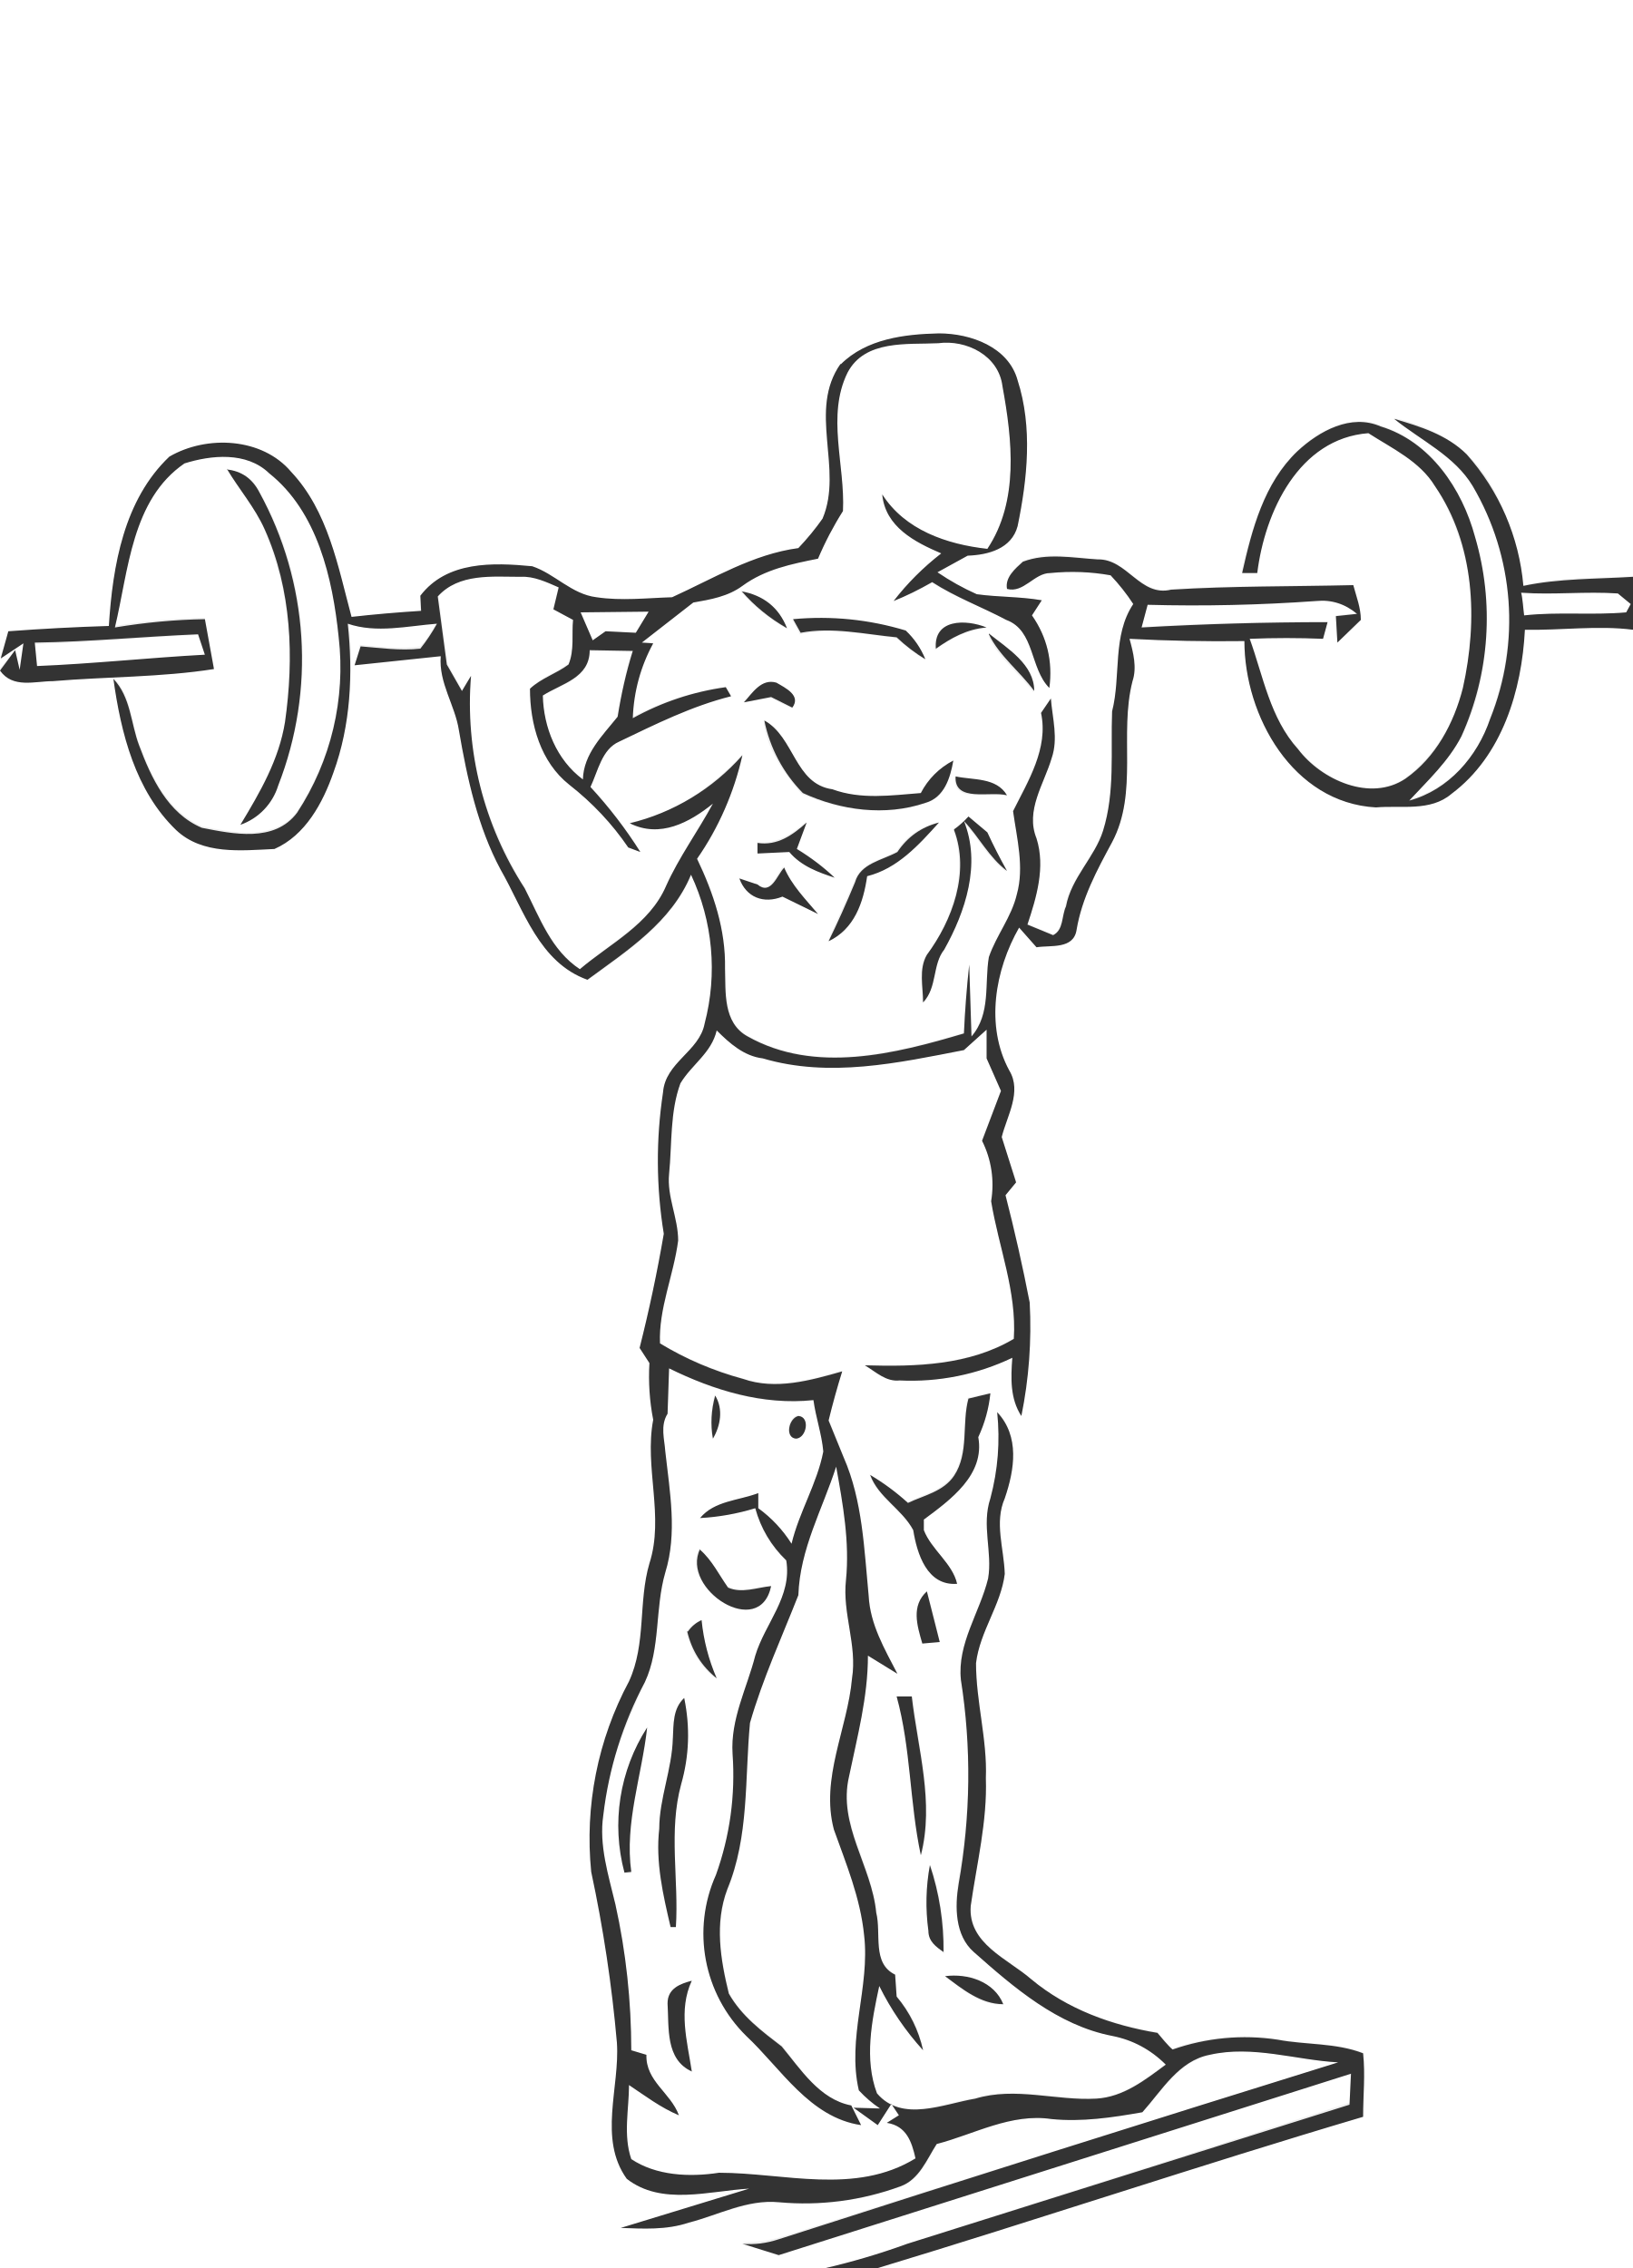
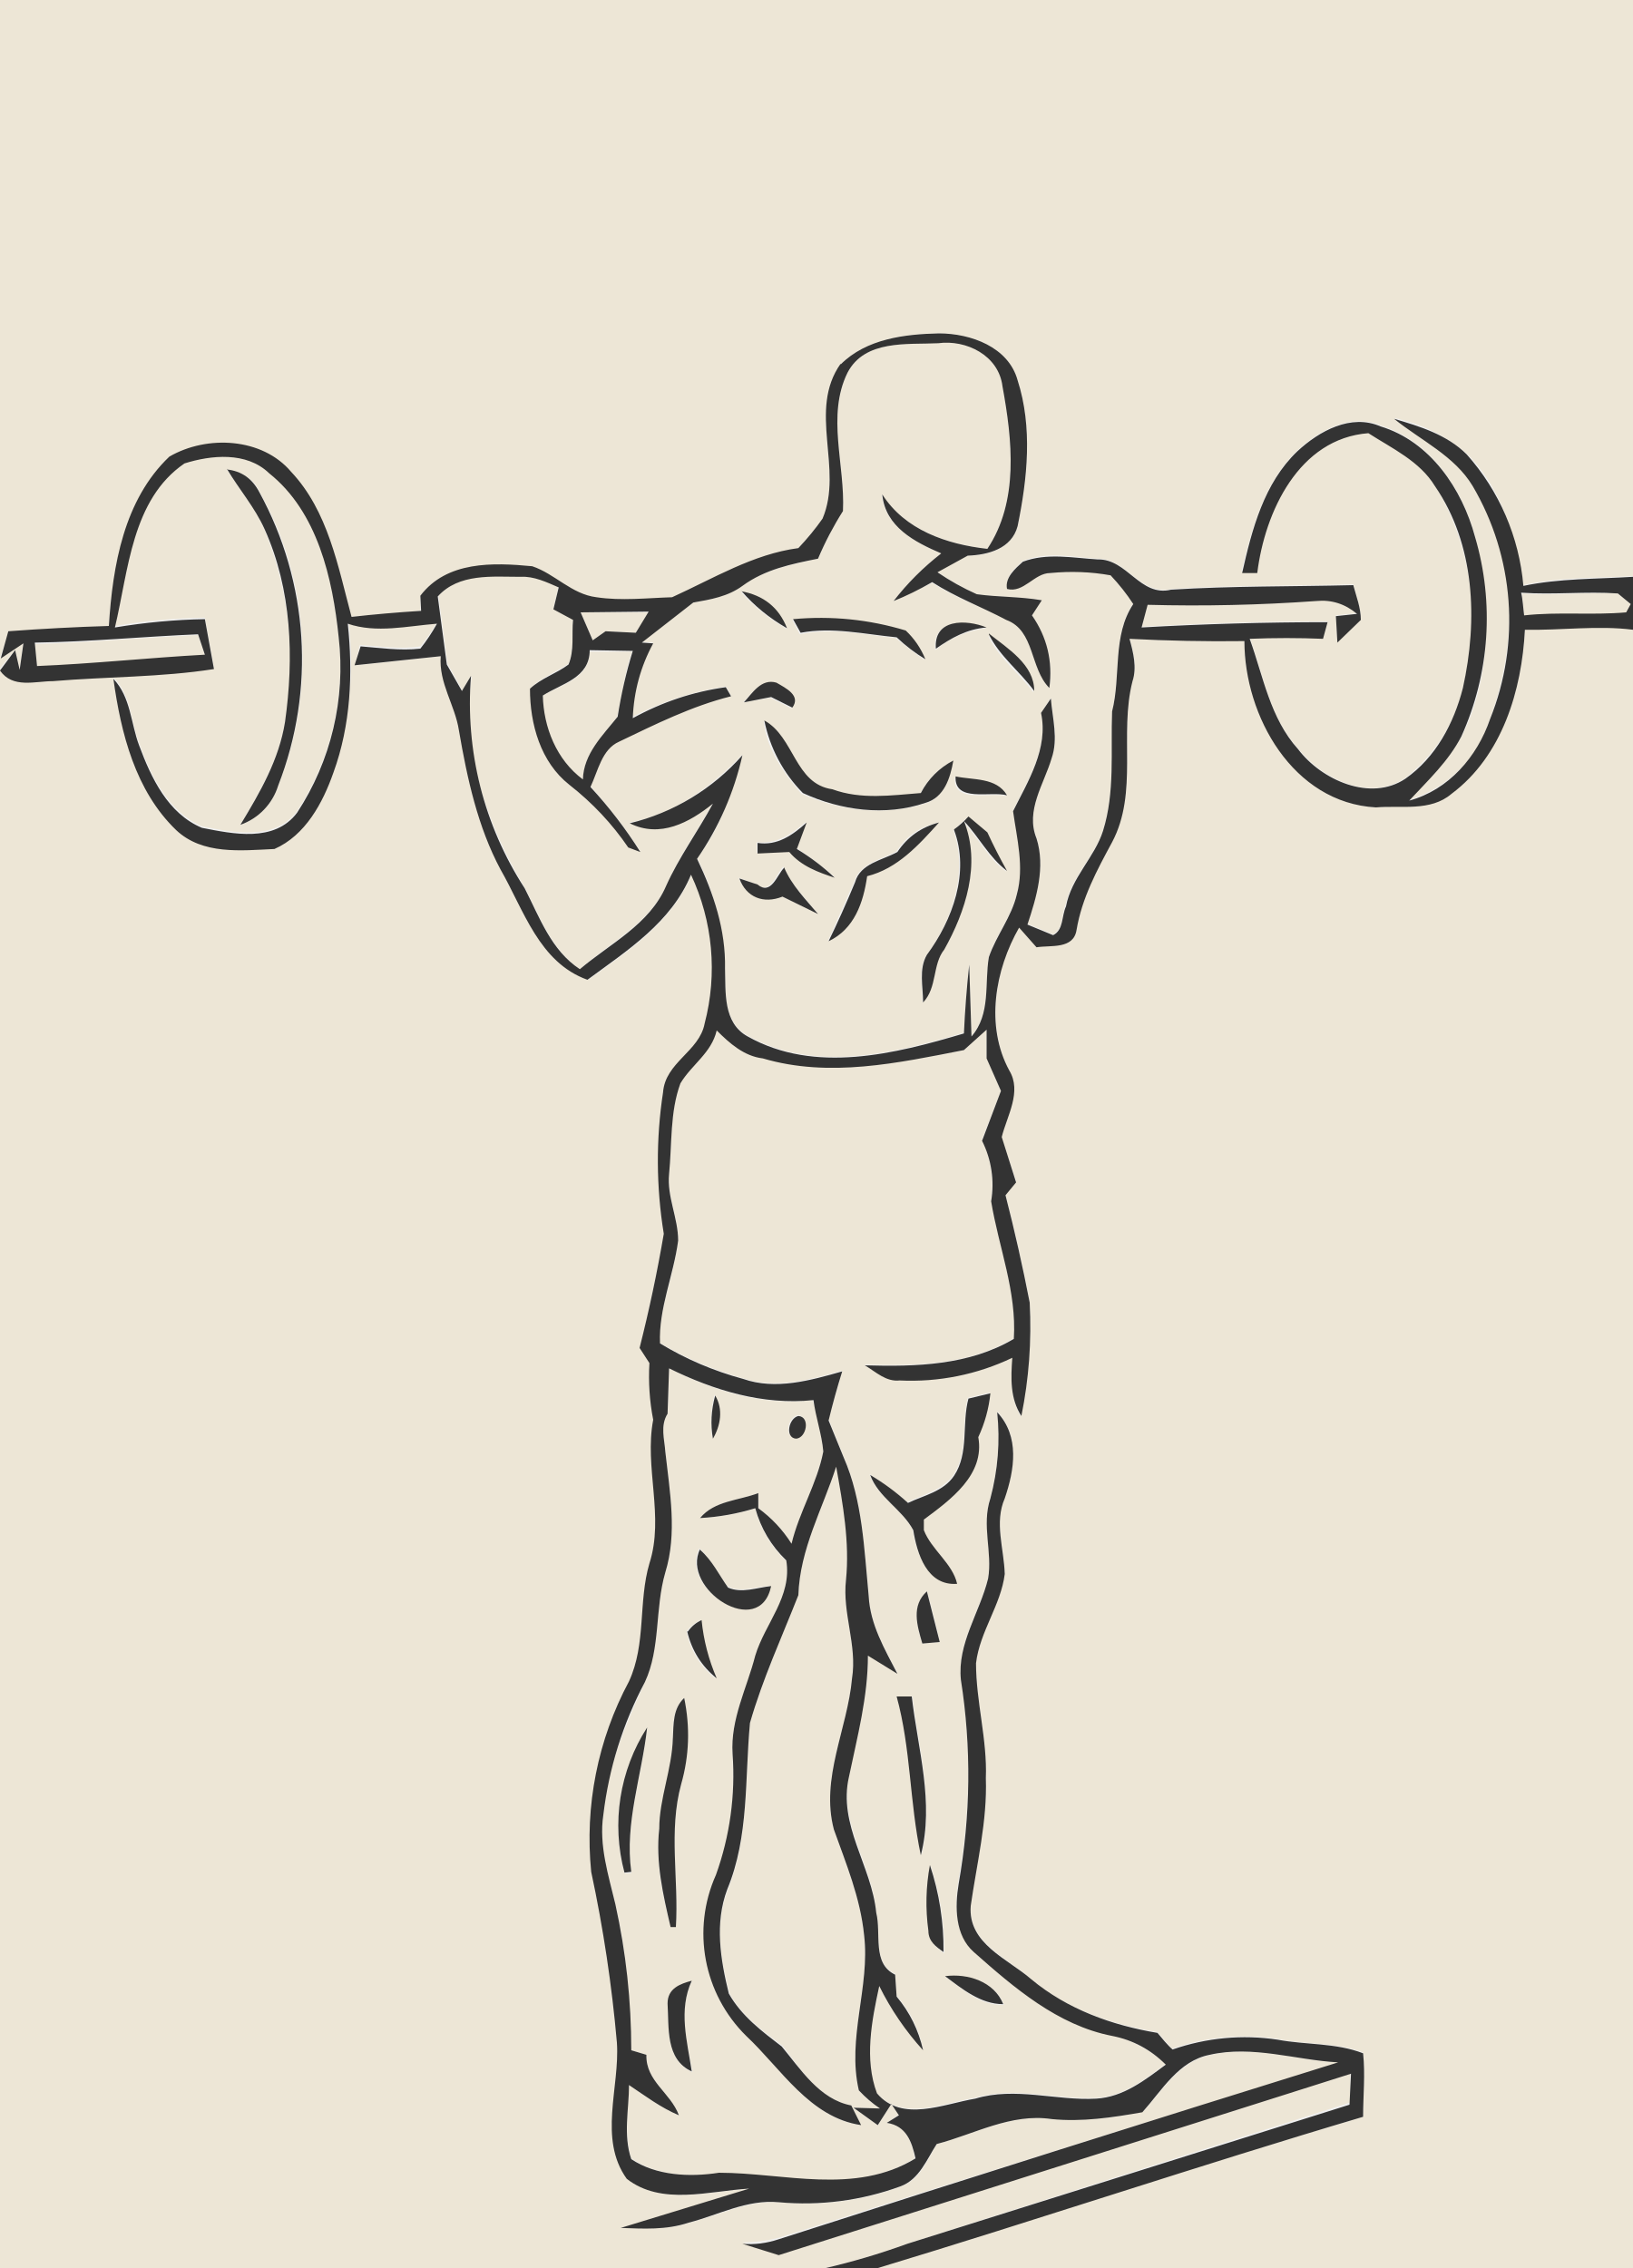
<svg xmlns="http://www.w3.org/2000/svg" width="288" height="400" viewBox="0 0 216 300">
-   <g fill="#FFF">
+   <g fill="#EDE6D6">
    <path d="M0 0h216v76.2c-4.8.3-9.8.1-14.5 1.2-1-6.3-2.9-12.9-7.5-17.4a21 21 0 0 0-9.6-4.7c3.6 2.9 8 4.8 10.4 8.9 6 9 6 20.9 2.3 30.8a16 16 0 0 1-10.7 10.8c2.5-2.7 5.2-5.2 7-8.5 4-8.1 3.8-17.7 1.7-26.4-1.7-6.3-5.9-12.5-12.4-14.6-4-1.7-8.2.6-11.1 3.3-4.4 4.2-6 10.3-7.4 16h2c1-8 5.6-17.7 14.8-18.4 3.1 2 6.7 3.7 8.8 7a34 34 0 0 1 3.7 26.7 21 21 0 0 1-7.6 12c-4.7 3.2-11 .2-14.2-3.9-3.7-4-4.6-9.6-6.4-14.7l9.7.1.6-2.2q-12.3 0-24.6.7l.8-3q11.1.3 22.3-.5c2-.4 3.8.5 5.4 1.7l-2.8.3.2 3.5 3.1-3c0-1.6-.6-3-1-4.6-8 .2-16 .1-24 .6-4.2 1-6-4.1-9.9-4-3.2-.2-6.6-1-9.8.3-1 .9-2.4 2-2 3.6 2 .6 3.5-2.1 5.6-2q4-.6 8 .2 1.6 1.8 3 3.8c-2.8 4.2-1.6 9.5-2.8 14.2-.1 5.3.4 10.7-1.2 15.8-1.1 3.5-4.2 6.2-5 10-.5 1.3-.2 3-1.6 3.8l-3.4-1.4c1.2-3.6 2.4-7.6 1.2-11.4-1.5-3.7 1-7.2 2-10.6 1-2.6.1-5.3-.1-7.9l-1.3 2c1 4.6-1.7 8.8-3.7 12.9.6 3.6 1.6 7.4.5 11-.7 3-2.7 5.4-3.7 8.3-.6 3.5.3 7.5-2.3 10.5l-.3-9.5q-.5 4.5-.7 9.1c-9.1 2.7-19.7 5.4-28.6.4-3.3-1.8-2.9-5.9-3-9q-.2-7.6-3.7-14.5c3.2-4 4.6-8.9 6-13.7-4 4.2-9 7.9-14.9 9 4 2 7.9-.1 11-2.6-2 3.7-4.5 7.1-6.2 11-2.2 5-7.5 7.5-11.4 11-3.8-2.6-5.3-7-7.3-10.8-5-8.3-8.4-18.2-7-28-.4.4-1 1.4-1.2 2l-2-3.6-1.2-9c2.7-3 7-2.6 10.8-2.6 1.8-.1 3.5.7 5 1.4 0 .7-.5 2.2-.6 2.9l2.6 1.4c-.2 2 .2 4-.6 5.9-1.6 1.1-3.6 1.8-5 3.2 0 4.6 1.3 9.6 5 12.7q4.6 3.6 8 8.3l1.5.6q-3-4.6-6.6-8.6c1-2.1 1.5-5 3.8-6 4.8-2.3 9.6-4.7 14.8-6l-.7-1.2q-6.5 1-12.3 4 0-5.1 2.7-9.8l-1.5-.1 6.8-5.2c2.3-.4 4.6-.8 6.5-2.3 3-2 6.5-2.8 10-3.5q1.4-3.3 3.3-6.4c.3-6-2.2-12.5.6-18.2 2.3-4.4 7.9-3.7 12-4 3.7-.4 8 1.7 8.5 5.7 1.3 7.1 2.2 15.3-2 21.6-5.4-.6-10.8-2.5-14-7.2.5 4.3 4.4 6.3 7.9 7.8q-3.6 2.8-6.3 6.3l5.1-2.4c3.1 2 6.6 3.2 9.8 4.8 3.8 1.5 3.1 6.4 5.7 9.1q.7-5.2-2.3-9.6l1.2-2c-2.8-.5-5.6-.4-8.5-.8q-2.7-1.2-5.3-3l4-2.1c2.8 0 5.9-.9 6.7-3.9 1.3-6.3 2-13 0-19.3-1.2-4.4-6.2-6.2-10.4-6.2-4.5.1-9.6.7-13 4.1-4.4 6.2.4 14-2.4 20.5q-1.5 2-3.2 3.8c-6 1-11.2 4.1-16.7 6.6-3.3.1-6.7.4-10 0S73.4 76 70.4 75c-5.2-.5-11.3-.7-14.8 3.8v2l-9.2.8c-1.7-6.6-3-13.9-7.9-19-3.8-4.6-11.2-5-16-2-6 5.6-7.6 14.4-8.1 22.2l-13.2.8L0 87l3.1-2-.5 3.5L2 86l-2 2.4C1.7 91 4.6 90 7 89.9c7.1-.7 14.3-.5 21.3-1.6l-1.2-6.6q-6 .1-11.9 1.1c1.8-7.5 2.1-16.9 9.2-21.7 3.5-1 8.2-1.6 11.2 1.3 6.4 5.1 8.4 13.9 9.2 21.7a35 35 0 0 1-5.5 23.2c-3 4-8.5 2.8-12.6 2-4.5-2-6.7-6.6-8.3-11-1.1-2.8-1-6.3-3.4-8.7 1 7.2 3 14.8 8.4 20 3.4 3.3 8.5 2.7 12.9 2.5 4.1-1.8 6.4-6 7.8-10.1a45 45 0 0 0 2-19.8c3.7 1.4 7.8.4 11.7.1q-1 1.8-2.2 3.2c-2.7.4-5.3 0-8-.2L47 88l11.4-1.2c-.3 3.5 1.9 6.5 2.4 9.8 1 6.3 2.4 12.7 5.5 18.4 3 5.4 5 12.3 11.5 14.6 5.3-3.8 11.1-7.6 13.7-14a29 29 0 0 1 1.8 19.8c-.7 3.7-5.2 5.2-5.6 9-.6 6.3-1 12.6.2 18.8q-1.5 7.6-3.2 15.1l1.3 2q-.2 3.8.5 7.5c-1.2 6.3 1.4 12.8-.5 19-1.5 5.1-.4 10.7-2.7 15.6a44 44 0 0 0-5 25.2q2.4 11.2 3.4 22.5c.4 6-2.5 12.8 1.3 18.1 4.5 3.6 10.9 1.6 16.2 1.3q-8.5 2.8-17 5.2c3 0 6 .3 9-.7 4-1 7.7-3 11.9-2.7q8.3.8 16.1-2.1c2.5-.9 3.5-3.5 4.7-5.6 5-1.3 9.9-4.1 15.2-3.3q6 .4 12.1-1c2.6-2.8 4.8-6.7 9-7.5 5.6-1.3 11.3.7 17 1Q140 284.3 103 296q-2.4.6-4.8.6l4.8 1.5 75.6-24v4L120 296.8q-5.5 2-11.2 3.3H0zm30 62.1c1.7 2.7 3.8 5.1 5 8a46 46 0 0 1 2.7 25.4c-.8 5-3.4 9.3-5.9 13.6a8 8 0 0 0 5-5.2c5-12.4 4.2-27.2-2.5-38.9-.8-1.8-2.5-2.6-4.3-2.9m68 16.2q2.7 3 6.1 4.9a8 8 0 0 0-6-4.9m6.7 3.7 1 1.9c4.2-.9 8.5 0 12.7.5q1.8 1.5 3.8 2.9-1-2.3-2.6-3.8-7.3-2.2-15-1.5m19 4q2.9-2.4 6.7-2.9c-2.7-1.1-7.1-1.2-6.7 2.8m7-1.8c1.4 3 4.1 4.9 6 7.5 0-3.5-3.5-5.6-6-7.5m-32.4 8.8 3.6-.6 2.8 1.4c1.2-1.6-.9-2.6-2.1-3.3-2-.6-3.2 1.4-4.3 2.5m2.7 2.5c.4 3.7 2.7 6.9 5 9.6 5 2.2 11 3 16.3 1.3 2.5-.7 3.3-3.3 3.7-5.6q-2.8 1.4-4.3 4.3c-3.9.3-8 .9-11.7-.4-5-.8-5-7-9-9.2m25.3 7.4c-.3 3.6 4.6 1.9 6.8 2.5-1.4-2.4-4.5-2-6.8-2.5m-.2 7c2 5.7-.2 12-3.6 16.6-1.1 1.9-.4 4.2-.5 6.2 2-1.9 1.2-4.9 2.8-6.9 2.8-5 5-11.3 2.6-17 2 2.1 3.3 4.9 5.7 6.6l-2.6-5-2.5-2.2zm-26 1.6v1.4l4.3-.3c1.5 2 3.8 2.8 6 3.5q-2.4-2.1-5-3.8l1.2-3.5c-1.9 1.7-4 3-6.5 2.7m18.5 1.2c-2 1.1-4.9 1.6-5.6 4l-3.5 7.9c3.4-1.6 4.6-5.2 5-8.7 4.1-1 6.9-4 9.6-7q-3.6.8-5.5 3.8m-15 2c-.9 1-1.7 3.8-3.5 2.4l-2.4-.9c1 2.5 3.2 3.3 5.6 2.4l4.8 2.3c-1.6-2-3.4-3.8-4.5-6.1" />
    <path d="M201.3 78.5c4.2.3 8.5-.2 12.7 0l1.7 1.4-.6 1.2c-4.5.4-9 0-13.5.4zM76.8 81h9l-1.7 2.7-4-.2-1.7 1.2zm125 2.1c4.7.1 9.4-.6 14.2 0V300H115.8c21.6-6.5 42.9-13.7 64.5-20 0-2.9.3-5.7 0-8.5-3.6-1.4-7.6-1-11.3-1.8a29 29 0 0 0-14 1.3l-1.9-2.2c-6-1-12-3-16.7-7-3.1-2.8-8.4-4.8-8-9.8.8-5.6 2.2-11.2 2-16.9.2-5.1-1.3-10-1.3-15.2.5-4.2 3.3-7.7 3.8-11.9-.1-3.3-1.4-6.7 0-9.9 1.3-3.8 2-8.2-1-11.4q.6 5.8-.9 11.4c-1.2 3.5.3 7.1-.3 10.6-1.1 4.5-4.1 8.6-3.6 13.4q2.1 13.4-.4 27c-.4 3-.4 6.8 2.1 9 5.3 4.8 11 9.7 18.3 11.1q4 1 7.1 3.8c-2.7 2-5.6 4.3-9.1 4.5-5.4.3-10.8-1.6-16.2 0-4.2.7-9.6 3.2-13-.7-1.7-4.5-.5-9.6.4-14.2q2.3 4.6 5.8 8.5-.8-4-3.5-7.1l-.2-2.9c-3.1-1.5-1.8-5.4-2.5-8.2-.5-6.2-5-11.6-3.6-18 1-5.3 2.6-10.5 2.5-16l3.9 2.4c-1.7-3.2-3.6-6.5-3.8-10.3-.6-6.2-.8-12.5-3.3-18.3l-2-5 1.8-6.4c-4.2 1.2-8.8 2.5-13.2 1a46 46 0 0 1-11-4.7c0-4.6 2-9 2.5-13.6 0-3-1.5-5.8-1.2-8.9.4-4 .1-8.1 1.5-12 1.5-2.3 4.1-4 4.8-7 1.7 1.8 3.6 3.5 6.1 3.8 8.8 2.6 17.9.6 26.6-1l3-2.8v3.8l1.9 4.4-2.5 6.4a14 14 0 0 1 1.2 8c1 6.2 3.4 12 3 18.3-5.9 3.6-13 3.7-19.7 3.5 1.5.9 2.8 2.2 4.6 2q7.8.5 15-3c-.3 2.7-.4 5.4 1 7.8q1.6-7.5 1.2-15.1-1.4-7.2-3.2-14.2l1.4-1.8-2-5.9c.8-2.8 2.8-6 1-8.8-3-6-1.8-13.3 1.4-19l2.3 2.7c1.9-.2 5 .3 5.3-2.3.7-4.2 2.7-8 4.7-11.6 3.5-6.6.9-14.3 2.7-21.3.7-1.8.1-3.7-.4-5.6q7.5.6 15.2.2c0 10 6.5 21.5 17.3 22.2 3.4-.4 7.2.5 10-2 6.8-5 9.4-13.5 9.8-21.6M128 184.9c-.8 3.3.1 7.2-1.9 10.2-1.4 2-4 2.6-6.1 3.6q-2.3-2-5-3.7c1 3 4.2 4.5 5.7 7.3.5 3 1.9 7.4 5.8 7.1-.6-2.7-3.4-4.5-4.4-7.1v-1.4c3.5-2.6 8-5.8 7.2-10.9q1.3-2.7 1.6-5.8zm-6 32.5 2.3-.2q-.7-3.3-1.7-6.7c-2.1 2-1.3 4.5-.6 7m-3.3 6.9c1.9 6.9 1.8 14 3.2 21 1.7-7-.4-14-1.2-21zm4.2 31c0 1.5 1 2.2 2 3a35 35 0 0 0-1.8-11.6q-.8 4.4-.2 8.7m2.2 6c2.3 1.7 4.6 3.8 7.7 3.7-1.2-3-4.6-4.1-7.7-3.7M4.6 85.2c7.2-.2 14.4-.9 21.6-1.2l.9 2.7c-7.4.4-14.8 1.2-22.2 1.5zm73.4 1h5.6c-1 2.8-1.3 5.8-2 8.7-2 2.5-4.4 4.9-4.5 8.3A14 14 0 0 1 71.8 92c2.5-1.5 6.2-2.2 6.2-5.9" />
    <path d="M88.5 181c6 3 12.4 5 19 4.2q1 3.4 1.4 6.8c-.9 4.3-3.1 8-4.2 12.2a17 17 0 0 0-4.4-4.7v-2c-2.6 1-5.8 1-7.7 3.3q3.8-.2 7.3-1.3 1 4 4.1 7c.8 4.7-2.8 8.2-4 12.5s-3.4 8.4-3.1 13c.2 5.4 0 11-2.1 16-3 7-1.8 16 4 21.3 4.5 4.3 8.3 10.8 15 11.8-.2-.7-.9-2-1.2-2.6-4.2-.8-6.7-4.8-9.1-7.9-2.7-2-5.4-4-7-6.9-1.2-4.5-2-9.3-.2-13.8 2.8-7 2.2-14.6 2.9-22 1.7-5.8 4.2-11.3 6.4-17 .2-6 3.2-11.3 5-17 1 5 1.8 10 1.3 15.1-.5 4.4 1.5 8.6.8 13-.6 6.7-4.2 13.2-2.4 20 1.6 4.5 3.5 9 4 14 .8 6.8-2.3 13.6-.7 20.5q1.2 1.4 2.8 2.4l-3.5-.1 3.2 2.3 1.8-2.8 1 1.4-1.6 1.1c2.6.4 3.3 2.5 3.7 4.7-8 5-17.3 2-26 2-3.8.5-8.2.3-11.5-2-1-3.1-.4-6.5-.3-9.7 2.1 1.4 4.2 3 6.6 4-1.1-3-4.4-4.5-4.3-8l-2-.6c-.2-6.5-.6-13-2.1-19.3-.9-3.9-2.2-7.8-1.6-11.8.4-6.2 3-12 5.5-17.6 2.1-4.6 1.3-9.7 2.7-14.5 1.6-5.2.6-10.7 0-16-.1-1.6-.7-3.4.3-5zm6 3.5q-.7 2.9-.3 5.7c1-1.7 1.4-3.9.3-5.7m11 2.7c-1.3.3-1.8 2.9-.3 3 1.4-.1 1.9-2.9.3-3m-13 17.6c-2.7 5.3 8 12.1 9.4 5-1.9 0-3.9 1-5.7 0-1.2-1.6-2.1-3.5-3.7-5m-1.7 11q.8 3.8 3.8 6.2-1.5-3.7-1.9-7.7-1.1.5-1.9 1.5M89 230c0 4-1.7 7.9-1.8 12-.5 4.3.4 8.6 1.5 12.8h.7c.4-6.2-1-12.6.7-18.8q1.5-5.6.4-11.4C89 226 89 228 89 230m-6.4 17.8h.9c-.9-6.6 1.4-12.8 2.1-19.2a24 24 0 0 0-3 19.2m5.7 17.3c.2 3.2-.3 7.4 3.3 9-.7-4-2-8.1-.1-12-1.5.4-3.3 1-3.2 3" />
  </g>
  <g fill="#333">
    <path d="M111.2 48.2c3.4-3.4 8.5-4 13-4.1 4.2 0 9.2 1.8 10.4 6.2 2 6.2 1.3 13 0 19.3-.8 3-3.9 3.8-6.6 3.9l-4 2.2q2.5 1.7 5.2 2.9c2.9.4 5.7.3 8.6.8l-1.3 2q3 4.3 2.3 9.6c-2.6-2.6-1.9-7.6-5.7-9-3.2-1.7-6.7-3-9.8-5q-2.6 1.5-5.1 2.5 2.7-3.5 6.3-6.3c-3.5-1.5-7.4-3.5-7.8-7.8 3 4.7 8.5 6.6 13.9 7.2 4.2-6.3 3.3-14.4 2-21.5-.5-4.1-4.8-6.2-8.5-5.7-4.1.2-9.7-.5-12 3.9-2.8 5.7-.3 12.2-.6 18.3q-1.9 3-3.3 6.3c-3.5.7-7 1.4-10 3.6-1.9 1.4-4.2 1.8-6.5 2.2L84.9 85l1.5.1q-2.5 4.6-2.7 9.9 5.8-3.2 12.3-4.1l.7 1.2c-5.2 1.3-10 3.7-14.8 6-2.3 1-2.8 3.9-3.8 6q3.7 4 6.6 8.6l-1.6-.6q-3.2-4.7-7.8-8.3c-3.8-3-5.2-8-5.2-12.7 1.5-1.4 3.5-2 5.1-3.2.8-1.9.4-4 .6-5.9l-2.6-1.4.7-2.9c-1.6-.7-3.3-1.5-5-1.4-3.8 0-8.2-.5-11 2.6l1.2 9 2 3.5 1.2-2a45 45 0 0 0 7.1 28.1c2 3.9 3.5 8.2 7.3 10.7 4-3.4 9.2-5.9 11.4-11 1.7-3.8 4.2-7.2 6.2-10.9-3.1 2.5-7 4.6-11 2.6a29 29 0 0 0 14.9-9 39 39 0 0 1-6 13.7c2.2 4.6 3.8 9.4 3.7 14.5.1 3.1-.3 7.2 3 9 8.9 5 19.5 2.3 28.6-.4q.2-4.5.7-9.1l.3 9.5c2.6-3 1.7-7 2.3-10.5 1-2.9 3-5.3 3.7-8.3 1-3.6 0-7.4-.5-11 2-4 4.7-8.3 3.7-13l1.3-1.9c.2 2.6 1 5.3.1 7.9-1 3.4-3.5 6.9-2 10.6 1.2 3.8 0 7.8-1.2 11.4l3.4 1.4c1.4-.7 1.1-2.5 1.7-3.8.7-3.8 3.8-6.5 4.9-10 1.6-5.1 1-10.5 1.2-15.8 1.2-4.7 0-10 2.8-14.2q-1.3-2-3-3.8-3.9-.7-8-.3c-2.1 0-3.5 2.7-5.7 2.1-.3-1.5 1.1-2.7 2.1-3.6 3.2-1.2 6.6-.5 9.9-.3 3.9-.1 5.6 5 9.7 4 8-.5 16-.4 24.1-.6.4 1.5 1 3 1 4.6l-3.1 3-.2-3.5 2.8-.3q-2.4-2-5.4-1.7-11.2.8-22.3.5l-.8 3q12.3-.7 24.6-.7l-.6 2.2q-4.8-.2-9.7 0c1.8 5 2.7 10.5 6.4 14.6 3.1 4.1 9.6 7 14.2 3.9 4-2.8 6.4-7.3 7.6-12 2-9 1.6-19-3.7-26.7-2-3.3-5.7-5-8.8-7-9.2.7-13.7 10.4-14.7 18.5h-2c1.3-5.8 2.9-11.9 7.3-16.1 2.9-2.7 7.1-5 11-3.3 6.6 2 10.8 8.3 12.5 14.6a38 38 0 0 1-1.8 26.4c-1.7 3.3-4.4 5.8-6.9 8.5 5.2-1.4 9-5.8 10.7-10.8a35 35 0 0 0-2.3-30.8c-2.4-4-6.8-6-10.4-8.9 3.4 1 7 2.1 9.6 4.7a30 30 0 0 1 7.5 17.4c4.7-1 9.7-.9 14.5-1.2v7c-4.7-.6-9.5.1-14.3 0-.4 8-3 16.7-9.7 21.7-2.8 2.4-6.7 1.5-10 1.8-11-.6-17.4-12.1-17.4-22q-7.6.1-15.2-.3c.5 1.8 1 3.8.4 5.6-1.8 7 .8 14.7-2.7 21.3-2 3.7-4 7.4-4.7 11.6-.4 2.6-3.4 2-5.3 2.3l-2.3-2.6c-3.2 5.6-4.5 13-1.3 18.9 1.7 2.8-.3 6-1 8.8l1.9 6-1.4 1.7q1.8 7 3.2 14.2.4 7.6-1.1 15c-1.5-2.3-1.4-5-1.2-7.7a31 31 0 0 1-14.9 3c-1.8.2-3.1-1.1-4.6-2 6.8.2 13.8 0 19.7-3.5.4-6.3-2-12.1-3-18.2a13 13 0 0 0-1.2-8l2.5-6.6-1.9-4.3v-3.8l-3 2.7c-8.7 1.7-17.8 3.7-26.6 1.1-2.5-.3-4.4-2-6.1-3.7-.7 3-3.3 4.5-4.8 7-1.4 3.8-1.1 8-1.5 12-.3 3 1.2 5.8 1.2 8.8-.6 4.6-2.6 9-2.4 13.6q5.1 3.1 11 4.7c4.3 1.5 8.9.2 13.1-1q-1 3.2-1.8 6.5l2 4.9c2.5 5.7 2.7 12.1 3.3 18.3.2 3.8 2.1 7 3.8 10.3l-3.9-2.4c0 5.5-1.4 10.7-2.5 16-1.5 6.4 3 11.8 3.6 18 .7 2.8-.6 6.7 2.5 8.2l.2 2.9q2.6 3.1 3.5 7.1a37 37 0 0 1-5.8-8.5c-1 4.6-2 9.7-.3 14.2 3.3 3.9 8.8 1.4 13 .7 5.3-1.6 10.7.3 16 0 3.6-.2 6.5-2.5 9.2-4.5q-3-3-7.1-3.8c-7.2-1.4-13-6.4-18.3-11.1-2.5-2.2-2.5-6-2-9q2.4-13.6.3-27c-.5-4.8 2.5-8.9 3.6-13.4.6-3.5-.9-7 .3-10.6q1.5-5.6.9-11.4c3 3.2 2.3 7.6 1 11.4-1.4 3.2-.1 6.6 0 10-.5 4.1-3.3 7.6-3.8 11.8 0 5.1 1.5 10.1 1.3 15.2.2 5.7-1.2 11.3-2 16.9-.4 5 4.9 7 8 9.7 4.8 4 10.7 6.1 16.7 7.1.5.6 1.4 1.7 2 2.2a29 29 0 0 1 13.9-1.3c3.7.7 7.7.4 11.3 1.8.3 2.8 0 5.6 0 8.4-21.6 6.4-43 13.6-64.5 20.1h-7q5.7-1.3 11.2-3.3l58.5-18.4.2-4.1-75.7 24-4.8-1.5q2.4.2 4.8-.6 37-11.9 74-23.4c-5.6-.3-11.3-2.3-17-1-4.1.8-6.3 4.7-8.9 7.6-4 .7-8 1.3-12 .9-5.4-.8-10.2 2-15.2 3.3-1.3 2-2.3 4.7-4.8 5.6a37 37 0 0 1-16.1 2.1c-4.2-.4-8 1.7-11.9 2.7-3 1-6 .8-9 .7l17-5.2c-5.3.3-11.6 2.3-16.2-1.3-3.8-5.3-.9-12.1-1.3-18q-1-11.4-3.4-22.6a44 44 0 0 1 5-25.2c2.3-5 1.2-10.5 2.7-15.6 2-6.2-.7-12.7.5-19a30 30 0 0 1-.5-7.5l-1.3-2q1.9-7.5 3.2-15.1a60 60 0 0 1-.1-18.7c.3-4 4.8-5.4 5.5-9.1a29 29 0 0 0-1.8-19.7c-2.6 6.3-8.4 10-13.7 13.9-6.4-2.3-8.4-9.2-11.5-14.6-3-5.6-4.4-12-5.5-18.4-.5-3.3-2.7-6.3-2.4-9.8L46.9 88l.8-2.5c2.6.2 5.2.6 7.9.3q1.2-1.5 2.2-3.3c-3.9.3-8 1.3-11.8 0 .7 6.6.4 13.4-1.9 19.7-1.4 4-3.7 8.3-7.8 10.1-4.4.2-9.5.8-13-2.5-5.4-5.2-7.3-12.8-8.3-20 2.3 2.4 2.3 5.9 3.4 8.8 1.6 4.3 3.8 9 8.3 10.9 4.1.8 9.6 2 12.6-2a35 35 0 0 0 5.5-23.2c-.8-7.8-2.8-16.6-9.2-21.7-3-2.9-7.7-2.4-11.2-1.3-7 4.8-7.4 14.2-9.2 21.7q6-1 11.9-1.1l1.2 6.6c-7 1.1-14.2 1-21.3 1.6-2.4 0-5.3 1-7-1.4L2 86l.6 2.6.5-3.5-3 2 1-3.6q6.7-.5 13.3-.7c.5-8 2-16.7 8-22.4 5-2.9 12.3-2.5 16.1 2 4.9 5.2 6.2 12.5 8 19.2q4.4-.5 9.2-.8l-.1-2c3.5-4.6 9.6-4.4 14.8-3.9 3 1 5.2 3.7 8.5 4.1 3.3.5 6.7.1 10 0 5.5-2.5 10.7-5.7 16.7-6.5q1.8-1.9 3.2-3.9c2.8-6.6-2-14.3 2.4-20.5m90 30.3c.2.7.3 2.3.4 3 4.5-.5 9 0 13.5-.4l.6-1.1-1.7-1.4c-4.2-.3-8.5.2-12.7-.1M76.8 81l1.6 3.7 1.7-1.2 4 .2 1.7-2.8zM4.6 85l.3 3.1c7.4-.3 14.8-1.1 22.2-1.5l-.9-2.7c-7.2.3-14.4 1-21.6 1.1M78 86c0 3.7-3.7 4.4-6.2 6 .1 4.2 1.8 8.5 5.3 11.1.1-3.4 2.6-5.8 4.6-8.3q.7-4.5 2-8.7zm10.5 95-.2 6c-1 1.6-.4 3.4-.3 5 .6 5.4 1.6 10.8 0 16-1.4 4.8-.6 10-2.7 14.5a50 50 0 0 0-5.5 17.6c-.6 4 .7 8 1.6 11.8q2.1 9.5 2.1 19.3l2 .6c-.1 3.5 3.2 5 4.3 8-2.4-1-4.5-2.6-6.6-4 0 3.2-.8 6.6.3 9.8 3.3 2.2 7.7 2.4 11.6 1.8 8.6 0 18 3 26-1.9-.5-2.2-1.2-4.3-3.8-4.7l1.6-1-1-1.5-1.8 2.8-3.2-2.3 3.5.1q-1.5-1-2.8-2.4c-1.6-6.9 1.5-13.7.7-20.5-.5-5-2.4-9.5-4-14-1.8-6.8 1.8-13.3 2.4-20 .7-4.4-1.3-8.6-.8-13 .5-5-.4-10-1.3-15-1.8 5.6-4.8 10.9-5 17-2.2 5.6-4.7 11-6.4 16.9-.7 7.4-.1 15-3 22-1.7 4.5-.9 9.3.2 13.8 1.7 3 4.4 5 7 7 2.5 3 5 7 9.2 7.8l1.3 2.6c-6.8-1-10.6-7.5-15.2-11.8a19 19 0 0 1-4-21.3 39 39 0 0 0 2.2-16c-.3-4.6 1.9-8.7 3-13 1.3-4.3 4.9-7.8 4.1-12.6q-3-2.9-4.1-6.9-3.6 1.1-7.3 1.3c1.9-2.3 5.1-2.3 7.7-3.3v2a17 17 0 0 1 4.4 4.7c1-4.2 3.4-8 4.2-12.2-.2-2.3-1-4.5-1.3-6.8-6.7.7-13.2-1.3-19.1-4.2" />
    <path d="M30 62.1q2.9.3 4.3 3a46 46 0 0 1 2.5 38.8 8 8 0 0 1-5 5.2c2.6-4.3 5.1-8.6 5.9-13.6C38.9 87 38.6 78 35 70c-1.3-2.9-3.4-5.3-5-8m68 16.2q4.5.8 6.1 4.9-3.5-2-6-4.9m6.8 3.7q7.6-.7 14.9 1.5 1.7 1.6 2.6 3.8-2-1.2-3.8-2.9c-4.2-.4-8.5-1.4-12.7-.6zm18.9 4c-.4-4.1 4-4 6.7-2.9-2.6.2-4.7 1.4-6.7 2.8m7-2c2.5 2 6 4.1 6 7.6-1.9-2.6-4.6-4.6-6-7.5m-32.4 9c1.1-1.2 2.3-3.2 4.3-2.6 1.2.7 3.3 1.7 2.1 3.3l-2.8-1.4zm2.7 2.4c4 2.2 4 8.4 9 9.1 3.8 1.4 7.8.8 11.7.5a10 10 0 0 1 4.3-4.3c-.4 2.3-1.2 4.9-3.7 5.6-5.3 1.8-11.2 1-16.2-1.3a19 19 0 0 1-5.1-9.6m25.3 7.4c2.3.5 5.4.1 6.8 2.5-2.2-.6-7 1-6.8-2.5m-.2 7q1-.7 1.9-1.7l2.5 2.1q1.2 2.6 2.6 5.1c-2.4-1.8-3.7-4.5-5.7-6.6 2.3 5.7.2 12-2.6 17-1.6 2-.9 5-2.8 7 0-2.1-.6-4.4.5-6.3 3.4-4.6 5.7-10.9 3.6-16.5m-26 1.7c2.6.4 4.6-1 6.5-2.7l-1.3 3.5q2.8 1.7 5 3.8c-2.1-.7-4.4-1.5-6-3.4l-4.2.2zm18.5 1.2q2-3 5.5-3.9c-2.7 3-5.5 6.1-9.5 7.1-.5 3.5-1.7 7-5.1 8.6q1.8-3.7 3.5-7.8c.7-2.5 3.6-2.9 5.6-4m-15 2c1 2.4 2.9 4.3 4.5 6.2l-4.7-2.3c-2.5 1-4.8.1-5.7-2.4l2.4.8c1.8 1.5 2.6-1.3 3.5-2.2m-9.1 69.8c1.1 1.8.7 4-.3 5.7q-.5-2.8.3-5.7m33.5.4 2.9-.7q-.3 3-1.6 5.8c.9 5-3.7 8.3-7.2 10.9v1.4c1 2.6 3.8 4.4 4.4 7.1-4 .3-5.3-4-5.8-7.1-1.5-2.8-4.6-4.3-5.7-7.3q2.7 1.6 5 3.7c2.1-1 4.7-1.5 6.1-3.6 2-3 1-6.9 1.9-10.2m-22.5 2.3c1.6.1 1.1 2.9-.3 3-1.5-.1-1-2.7.3-3m-13 17.7c1.6 1.4 2.5 3.3 3.7 5 1.8.8 3.8 0 5.7-.2-1.5 7.2-12 .4-9.4-4.9m29.4 12.5c-.7-2.4-1.5-5 .6-6.9l1.7 6.7zm-31-1.6q.7-1 1.8-1.5.4 4 2 7.7-3-2.4-3.9-6.2m27.7 8.6h2c.8 7 3 14 1.2 21-1.5-7-1.3-14.1-3.2-21M89 230c.1-2 0-4 1.5-5.4q1.2 5.8-.4 11.4c-1.7 6.2-.3 12.6-.7 18.9h-.7c-1-4.3-2-8.6-1.5-13 0-4 1.7-7.9 1.8-12m-6.4 17.8a24 24 0 0 1 3-19.2c-.7 6.4-3 12.6-2.1 19.1zm40.2 7.7q-.6-4.4.2-8.7a35 35 0 0 1 1.8 11.5c-1-.7-2-1.4-2-2.8m2.2 6c3-.4 6.5.7 7.7 3.7-3 0-5.4-2-7.7-3.7M88.3 265c0-2 1.7-2.6 3.2-3-1.8 3.9-.6 8 0 12-3.5-1.6-3-5.8-3.2-9" />
  </g>
</svg>
